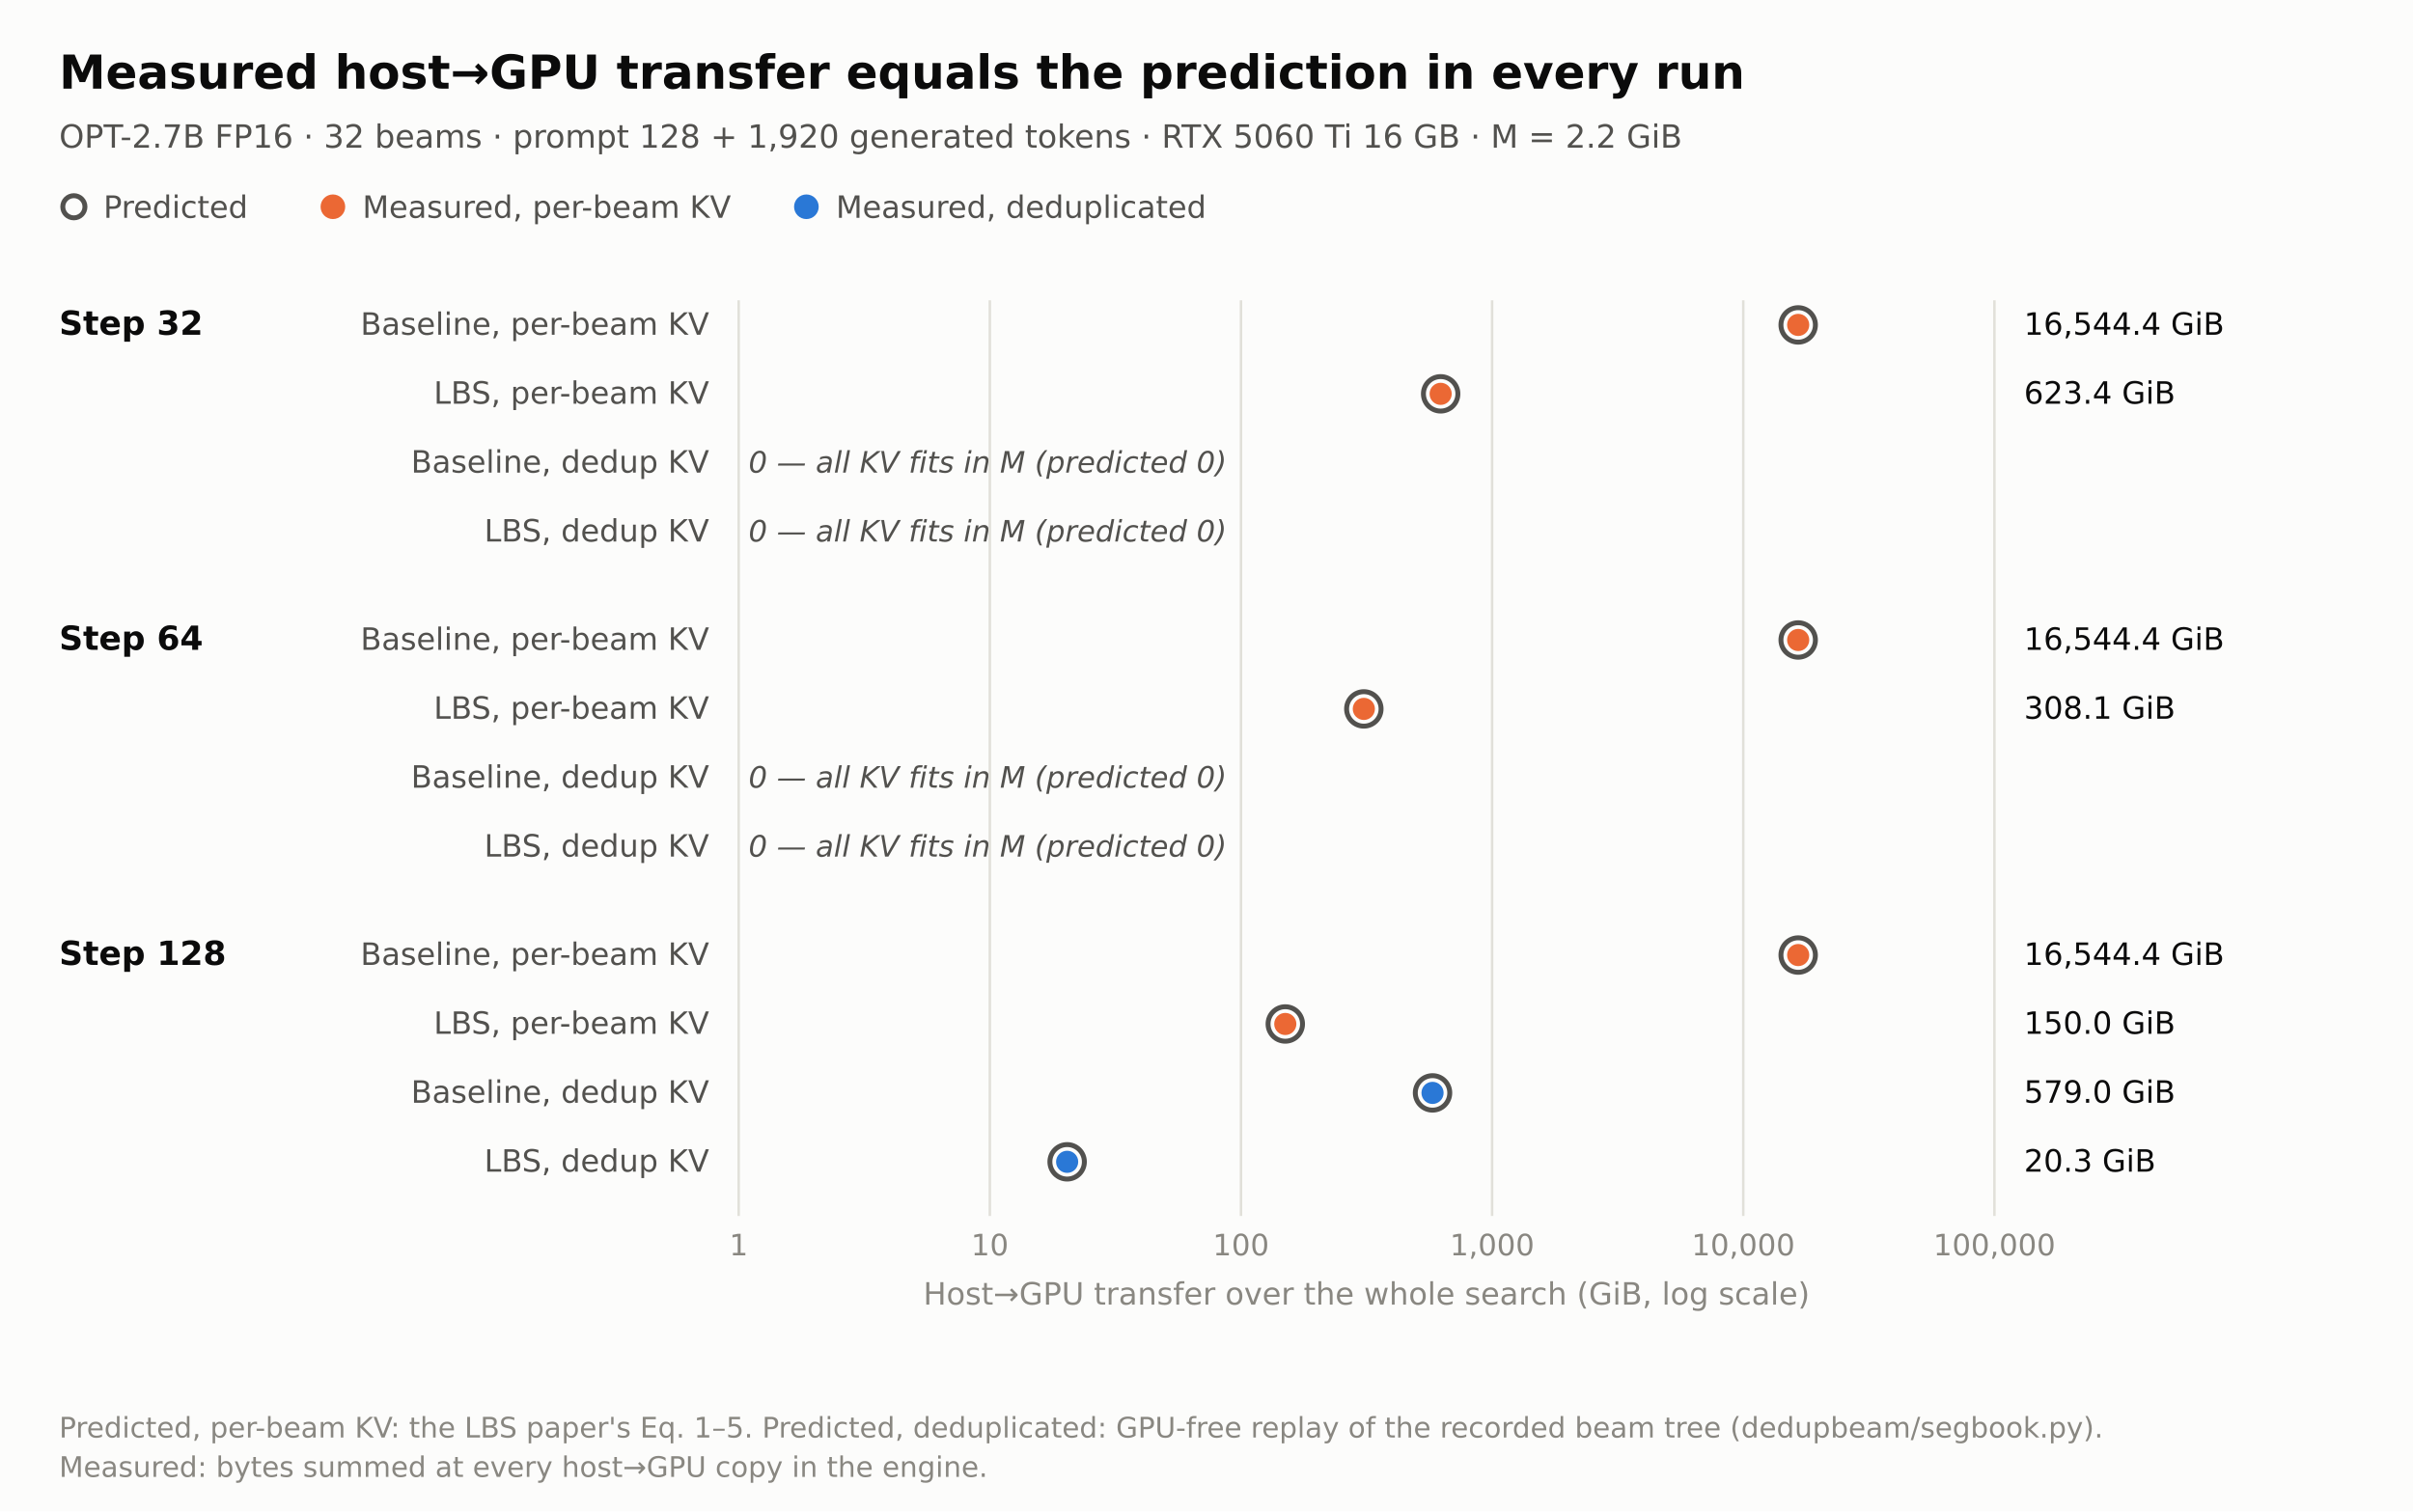
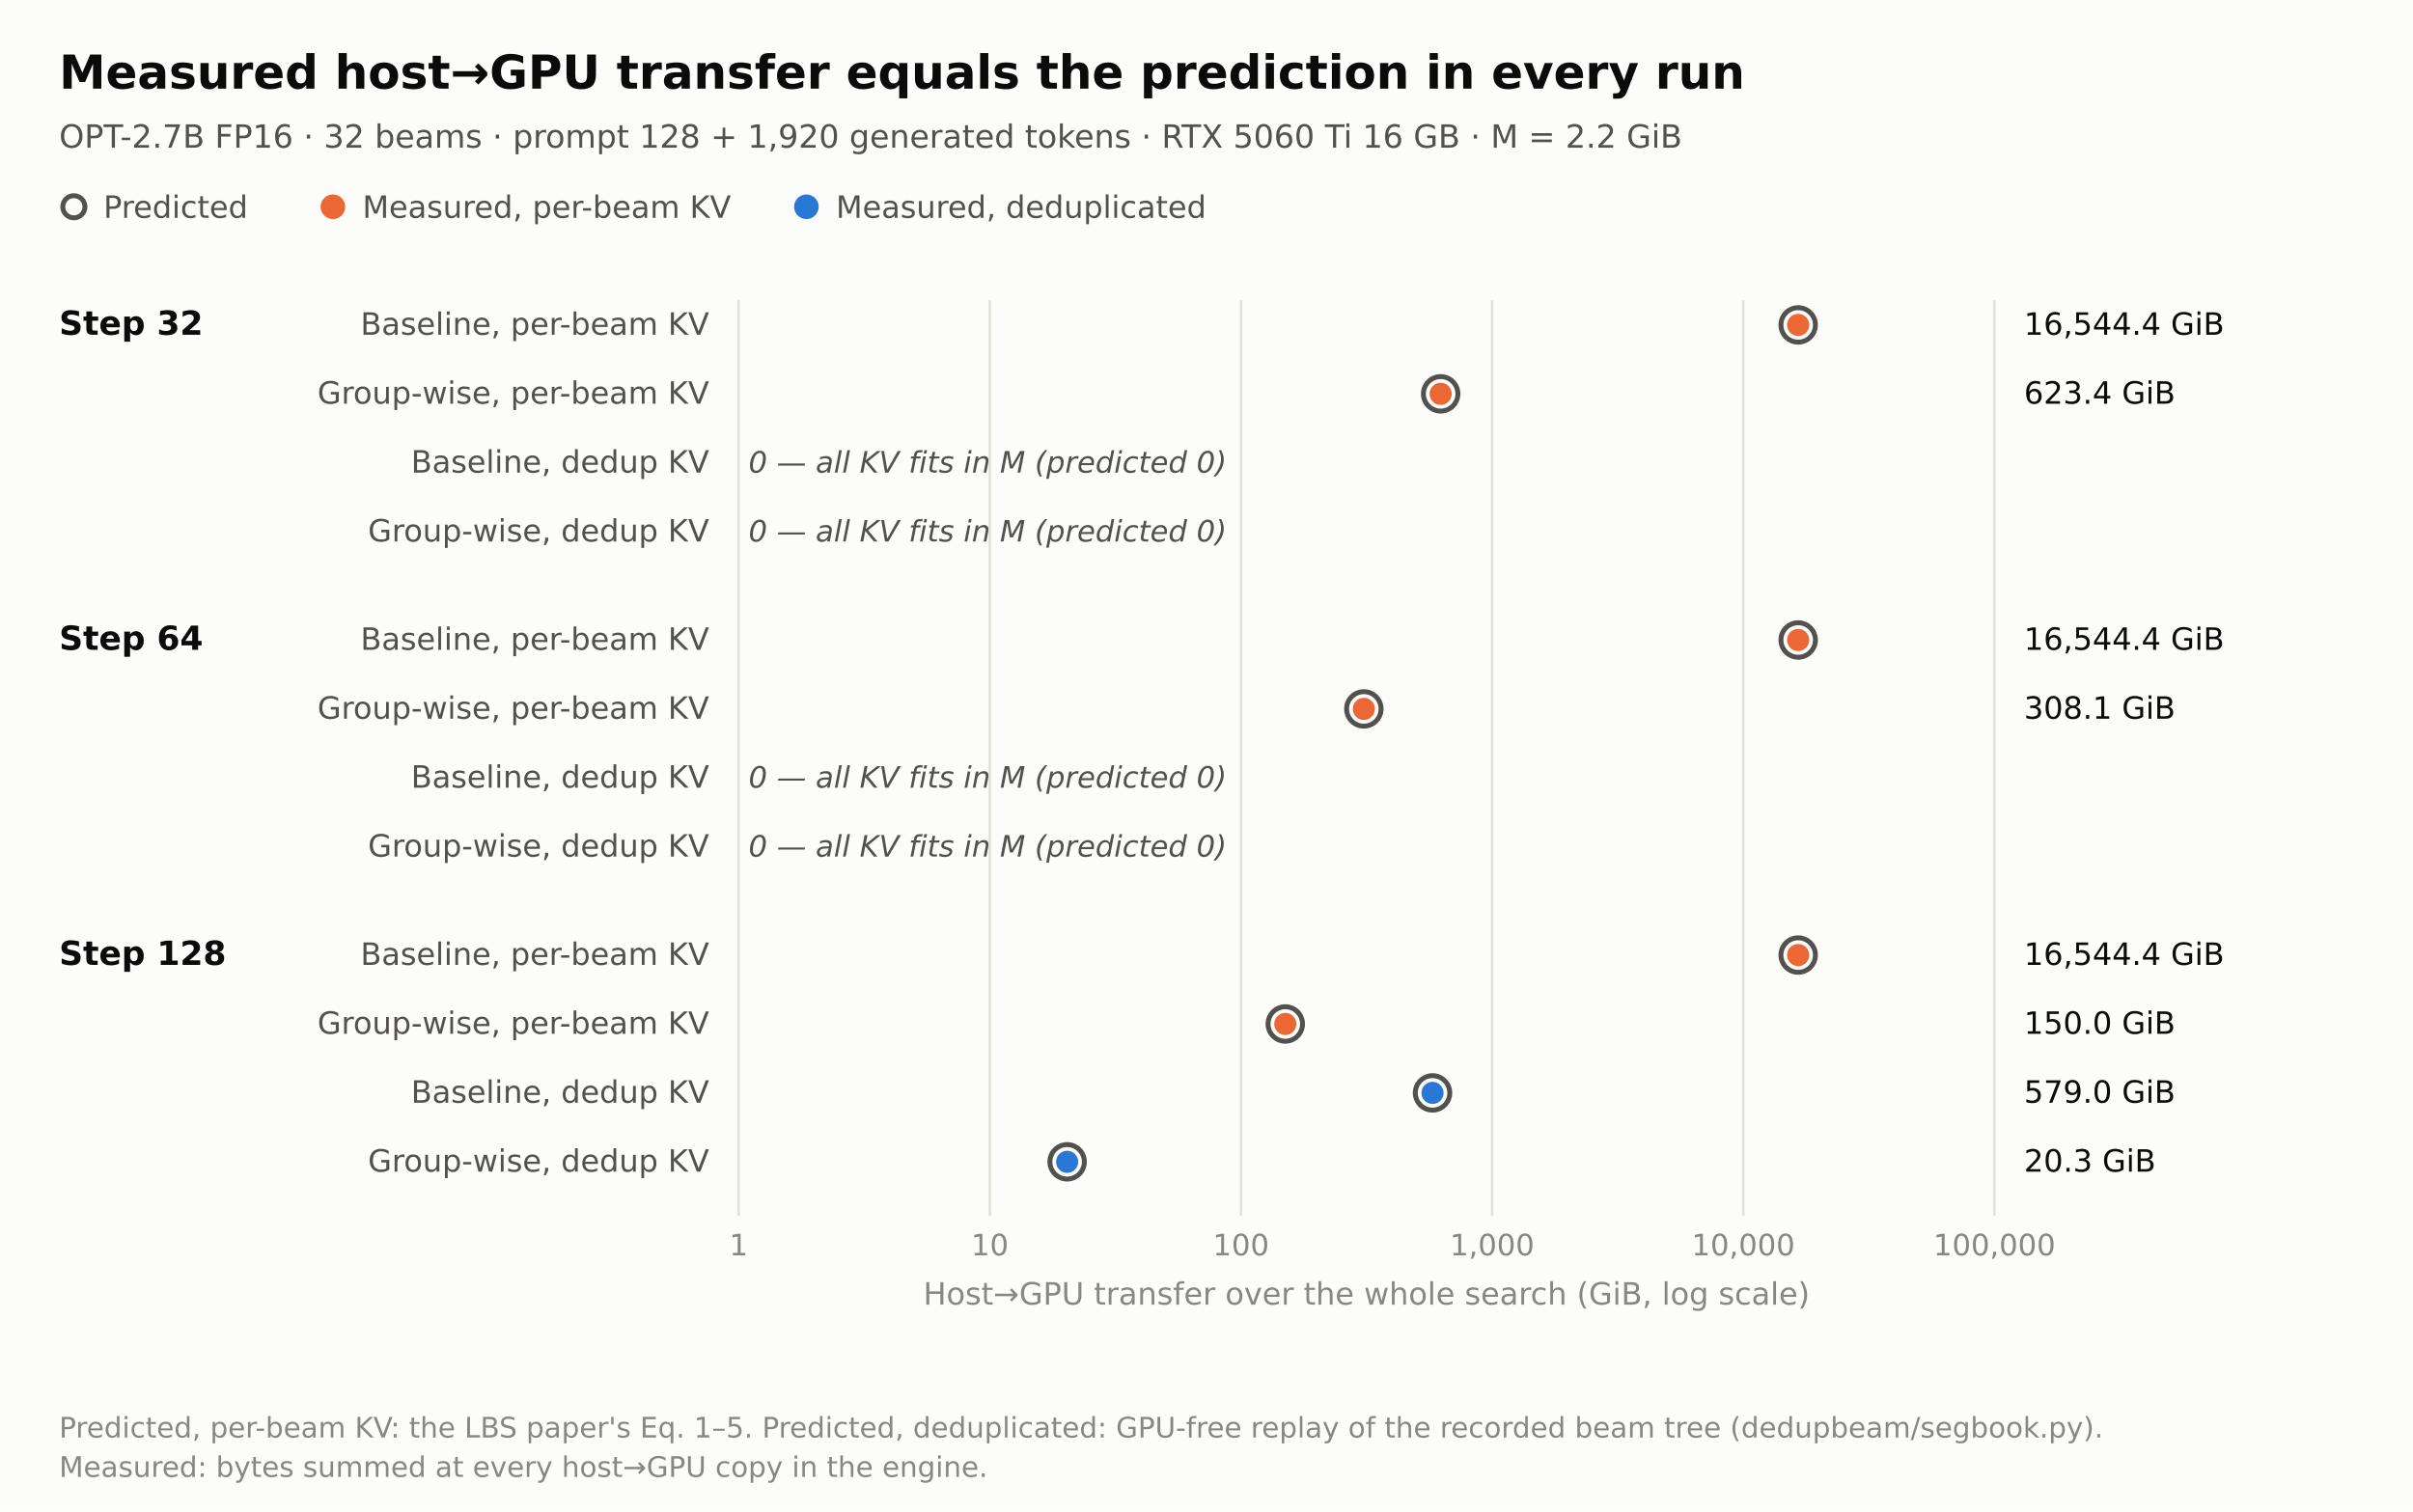
<svg xmlns="http://www.w3.org/2000/svg" width="980" height="614" viewBox="0 0 980 614">
  <rect width="980" height="614" fill="#fcfcfb" />
  <text x="24.0" y="36.0" font-family="DejaVu Sans, Liberation Sans, Arial, Helvetica, sans-serif" font-size="19" font-weight="bold" fill="#0b0b0b" text-anchor="start">Measured host→GPU transfer equals the prediction in every run</text>
  <text x="24.0" y="60.0" font-family="DejaVu Sans, Liberation Sans, Arial, Helvetica, sans-serif" font-size="13" font-weight="normal" fill="#52514e" text-anchor="start">OPT-2.7B FP16 · 32 beams · prompt 128 + 1,920 generated tokens · RTX 5060 Ti 16 GB · M = 2.2 GiB</text>
  <circle cx="30.0" cy="84.0" r="4.5" fill="#fcfcfb" stroke="#52514e" stroke-width="2" />
  <text x="42.0" y="88.5" font-family="DejaVu Sans, Liberation Sans, Arial, Helvetica, sans-serif" font-size="12.5" font-weight="normal" fill="#52514e" text-anchor="start">Predicted</text>
  <circle cx="135.2" cy="84.0" r="5" fill="#eb6834" />
  <text x="147.2" y="88.5" font-family="DejaVu Sans, Liberation Sans, Arial, Helvetica, sans-serif" font-size="12.5" font-weight="normal" fill="#52514e" text-anchor="start">Measured, per-beam KV</text>
  <circle cx="327.5" cy="84.0" r="5" fill="#2a78d6" />
  <text x="339.5" y="88.5" font-family="DejaVu Sans, Liberation Sans, Arial, Helvetica, sans-serif" font-size="12.5" font-weight="normal" fill="#52514e" text-anchor="start">Measured, deduplicated</text>
  <text x="24.0" y="136.0" font-family="DejaVu Sans, Liberation Sans, Arial, Helvetica, sans-serif" font-size="13.5" font-weight="bold" fill="#0b0b0b" text-anchor="start">Step 32</text>
  <text x="288.0" y="136.0" font-family="DejaVu Sans, Liberation Sans, Arial, Helvetica, sans-serif" font-size="12.5" font-weight="normal" fill="#52514e" text-anchor="end">Baseline, per-beam KV</text>
  <circle cx="730.3" cy="132.0" r="7" fill="#fcfcfb" stroke="#52514e" stroke-width="2" />
  <circle cx="730.3" cy="132.0" r="4.5" fill="#eb6834" />
  <text x="822.0" y="136.0" font-family="DejaVu Sans, Liberation Sans, Arial, Helvetica, sans-serif" font-size="12.5" font-weight="normal" fill="#0b0b0b" text-anchor="start">16,544.4 GiB</text>
-   <text x="288.0" y="164.0" font-family="DejaVu Sans, Liberation Sans, Arial, Helvetica, sans-serif" font-size="12.5" font-weight="normal" fill="#52514e" text-anchor="end">LBS, per-beam KV</text>
+   <text x="288.0" y="164.0" font-family="DejaVu Sans, Liberation Sans, Arial, Helvetica, sans-serif" font-size="12.5" font-weight="normal" fill="#52514e" text-anchor="end">Group-wise, per-beam KV</text>
  <circle cx="585.1" cy="160.0" r="7" fill="#fcfcfb" stroke="#52514e" stroke-width="2" />
  <circle cx="585.1" cy="160.0" r="4.5" fill="#eb6834" />
  <text x="822.0" y="164.0" font-family="DejaVu Sans, Liberation Sans, Arial, Helvetica, sans-serif" font-size="12.5" font-weight="normal" fill="#0b0b0b" text-anchor="start">623.4 GiB</text>
  <text x="288.0" y="192.0" font-family="DejaVu Sans, Liberation Sans, Arial, Helvetica, sans-serif" font-size="12.5" font-weight="normal" fill="#52514e" text-anchor="end">Baseline, dedup KV</text>
  <text x="304.0" y="192.0" font-family="DejaVu Sans, Liberation Sans, Arial, Helvetica, sans-serif" font-size="12" font-weight="normal" fill="#52514e" text-anchor="start" font-style="italic">0 — all KV fits in M (predicted 0)</text>
-   <text x="288.0" y="220.0" font-family="DejaVu Sans, Liberation Sans, Arial, Helvetica, sans-serif" font-size="12.5" font-weight="normal" fill="#52514e" text-anchor="end">LBS, dedup KV</text>
+   <text x="288.0" y="220.0" font-family="DejaVu Sans, Liberation Sans, Arial, Helvetica, sans-serif" font-size="12.5" font-weight="normal" fill="#52514e" text-anchor="end">Group-wise, dedup KV</text>
  <text x="304.0" y="220.0" font-family="DejaVu Sans, Liberation Sans, Arial, Helvetica, sans-serif" font-size="12" font-weight="normal" fill="#52514e" text-anchor="start" font-style="italic">0 — all KV fits in M (predicted 0)</text>
  <text x="24.0" y="264.0" font-family="DejaVu Sans, Liberation Sans, Arial, Helvetica, sans-serif" font-size="13.5" font-weight="bold" fill="#0b0b0b" text-anchor="start">Step 64</text>
  <text x="288.0" y="264.0" font-family="DejaVu Sans, Liberation Sans, Arial, Helvetica, sans-serif" font-size="12.5" font-weight="normal" fill="#52514e" text-anchor="end">Baseline, per-beam KV</text>
  <circle cx="730.3" cy="260.0" r="7" fill="#fcfcfb" stroke="#52514e" stroke-width="2" />
  <circle cx="730.3" cy="260.0" r="4.5" fill="#eb6834" />
  <text x="822.0" y="264.0" font-family="DejaVu Sans, Liberation Sans, Arial, Helvetica, sans-serif" font-size="12.5" font-weight="normal" fill="#0b0b0b" text-anchor="start">16,544.4 GiB</text>
-   <text x="288.0" y="292.0" font-family="DejaVu Sans, Liberation Sans, Arial, Helvetica, sans-serif" font-size="12.5" font-weight="normal" fill="#52514e" text-anchor="end">LBS, per-beam KV</text>
+   <text x="288.0" y="292.0" font-family="DejaVu Sans, Liberation Sans, Arial, Helvetica, sans-serif" font-size="12.5" font-weight="normal" fill="#52514e" text-anchor="end">Group-wise, per-beam KV</text>
  <circle cx="553.9" cy="288.0" r="7" fill="#fcfcfb" stroke="#52514e" stroke-width="2" />
  <circle cx="553.9" cy="288.0" r="4.5" fill="#eb6834" />
  <text x="822.0" y="292.0" font-family="DejaVu Sans, Liberation Sans, Arial, Helvetica, sans-serif" font-size="12.5" font-weight="normal" fill="#0b0b0b" text-anchor="start">308.1 GiB</text>
  <text x="288.0" y="320.0" font-family="DejaVu Sans, Liberation Sans, Arial, Helvetica, sans-serif" font-size="12.5" font-weight="normal" fill="#52514e" text-anchor="end">Baseline, dedup KV</text>
  <text x="304.0" y="320.0" font-family="DejaVu Sans, Liberation Sans, Arial, Helvetica, sans-serif" font-size="12" font-weight="normal" fill="#52514e" text-anchor="start" font-style="italic">0 — all KV fits in M (predicted 0)</text>
-   <text x="288.0" y="348.0" font-family="DejaVu Sans, Liberation Sans, Arial, Helvetica, sans-serif" font-size="12.5" font-weight="normal" fill="#52514e" text-anchor="end">LBS, dedup KV</text>
+   <text x="288.0" y="348.0" font-family="DejaVu Sans, Liberation Sans, Arial, Helvetica, sans-serif" font-size="12.5" font-weight="normal" fill="#52514e" text-anchor="end">Group-wise, dedup KV</text>
  <text x="304.0" y="348.0" font-family="DejaVu Sans, Liberation Sans, Arial, Helvetica, sans-serif" font-size="12" font-weight="normal" fill="#52514e" text-anchor="start" font-style="italic">0 — all KV fits in M (predicted 0)</text>
  <text x="24.0" y="392.0" font-family="DejaVu Sans, Liberation Sans, Arial, Helvetica, sans-serif" font-size="13.5" font-weight="bold" fill="#0b0b0b" text-anchor="start">Step 128</text>
  <text x="288.0" y="392.0" font-family="DejaVu Sans, Liberation Sans, Arial, Helvetica, sans-serif" font-size="12.5" font-weight="normal" fill="#52514e" text-anchor="end">Baseline, per-beam KV</text>
  <circle cx="730.3" cy="388.0" r="7" fill="#fcfcfb" stroke="#52514e" stroke-width="2" />
  <circle cx="730.3" cy="388.0" r="4.5" fill="#eb6834" />
  <text x="822.0" y="392.0" font-family="DejaVu Sans, Liberation Sans, Arial, Helvetica, sans-serif" font-size="12.5" font-weight="normal" fill="#0b0b0b" text-anchor="start">16,544.4 GiB</text>
-   <text x="288.0" y="420.0" font-family="DejaVu Sans, Liberation Sans, Arial, Helvetica, sans-serif" font-size="12.5" font-weight="normal" fill="#52514e" text-anchor="end">LBS, per-beam KV</text>
+   <text x="288.0" y="420.0" font-family="DejaVu Sans, Liberation Sans, Arial, Helvetica, sans-serif" font-size="12.5" font-weight="normal" fill="#52514e" text-anchor="end">Group-wise, per-beam KV</text>
  <circle cx="522.0" cy="416.0" r="7" fill="#fcfcfb" stroke="#52514e" stroke-width="2" />
  <circle cx="522.0" cy="416.0" r="4.5" fill="#eb6834" />
  <text x="822.0" y="420.0" font-family="DejaVu Sans, Liberation Sans, Arial, Helvetica, sans-serif" font-size="12.5" font-weight="normal" fill="#0b0b0b" text-anchor="start">150.0 GiB</text>
  <text x="288.0" y="448.0" font-family="DejaVu Sans, Liberation Sans, Arial, Helvetica, sans-serif" font-size="12.5" font-weight="normal" fill="#52514e" text-anchor="end">Baseline, dedup KV</text>
  <circle cx="581.8" cy="444.0" r="7" fill="#fcfcfb" stroke="#52514e" stroke-width="2" />
  <circle cx="581.8" cy="444.0" r="4.5" fill="#2a78d6" />
  <text x="822.0" y="448.0" font-family="DejaVu Sans, Liberation Sans, Arial, Helvetica, sans-serif" font-size="12.5" font-weight="normal" fill="#0b0b0b" text-anchor="start">579.0 GiB</text>
-   <text x="288.0" y="476.0" font-family="DejaVu Sans, Liberation Sans, Arial, Helvetica, sans-serif" font-size="12.5" font-weight="normal" fill="#52514e" text-anchor="end">LBS, dedup KV</text>
+   <text x="288.0" y="476.0" font-family="DejaVu Sans, Liberation Sans, Arial, Helvetica, sans-serif" font-size="12.5" font-weight="normal" fill="#52514e" text-anchor="end">Group-wise, dedup KV</text>
  <circle cx="433.4" cy="472.0" r="7" fill="#fcfcfb" stroke="#52514e" stroke-width="2" />
  <circle cx="433.4" cy="472.0" r="4.5" fill="#2a78d6" />
  <text x="822.0" y="476.0" font-family="DejaVu Sans, Liberation Sans, Arial, Helvetica, sans-serif" font-size="12.5" font-weight="normal" fill="#0b0b0b" text-anchor="start">20.3 GiB</text>
  <line x1="300.0" y1="122.0" x2="300.0" y2="494.0" stroke="#e1e0d9" stroke-width="1" />
  <text x="300.0" y="510.0" font-family="DejaVu Sans, Liberation Sans, Arial, Helvetica, sans-serif" font-size="12" font-weight="normal" fill="#898781" text-anchor="middle">1</text>
  <line x1="402.0" y1="122.0" x2="402.0" y2="494.0" stroke="#e1e0d9" stroke-width="1" />
  <text x="402.0" y="510.0" font-family="DejaVu Sans, Liberation Sans, Arial, Helvetica, sans-serif" font-size="12" font-weight="normal" fill="#898781" text-anchor="middle">10</text>
  <line x1="504.0" y1="122.0" x2="504.0" y2="494.0" stroke="#e1e0d9" stroke-width="1" />
  <text x="504.0" y="510.0" font-family="DejaVu Sans, Liberation Sans, Arial, Helvetica, sans-serif" font-size="12" font-weight="normal" fill="#898781" text-anchor="middle">100</text>
  <line x1="606.0" y1="122.0" x2="606.0" y2="494.0" stroke="#e1e0d9" stroke-width="1" />
  <text x="606.0" y="510.0" font-family="DejaVu Sans, Liberation Sans, Arial, Helvetica, sans-serif" font-size="12" font-weight="normal" fill="#898781" text-anchor="middle">1,000</text>
  <line x1="708.0" y1="122.0" x2="708.0" y2="494.0" stroke="#e1e0d9" stroke-width="1" />
  <text x="708.0" y="510.0" font-family="DejaVu Sans, Liberation Sans, Arial, Helvetica, sans-serif" font-size="12" font-weight="normal" fill="#898781" text-anchor="middle">10,000</text>
  <line x1="810.0" y1="122.0" x2="810.0" y2="494.0" stroke="#e1e0d9" stroke-width="1" />
  <text x="810.0" y="510.0" font-family="DejaVu Sans, Liberation Sans, Arial, Helvetica, sans-serif" font-size="12" font-weight="normal" fill="#898781" text-anchor="middle">100,000</text>
  <text x="555.0" y="530.0" font-family="DejaVu Sans, Liberation Sans, Arial, Helvetica, sans-serif" font-size="12.5" font-weight="normal" fill="#898781" text-anchor="middle">Host→GPU transfer over the whole search (GiB, log scale)</text>
  <text x="24.0" y="584.0" font-family="DejaVu Sans, Liberation Sans, Arial, Helvetica, sans-serif" font-size="11.5" font-weight="normal" fill="#898781" text-anchor="start">Predicted, per-beam KV: the LBS paper's Eq. 1–5. Predicted, deduplicated: GPU-free replay of the recorded beam tree (dedupbeam/segbook.py).</text>
  <text x="24.0" y="600.0" font-family="DejaVu Sans, Liberation Sans, Arial, Helvetica, sans-serif" font-size="11.5" font-weight="normal" fill="#898781" text-anchor="start">Measured: bytes summed at every host→GPU copy in the engine.</text>
</svg>
